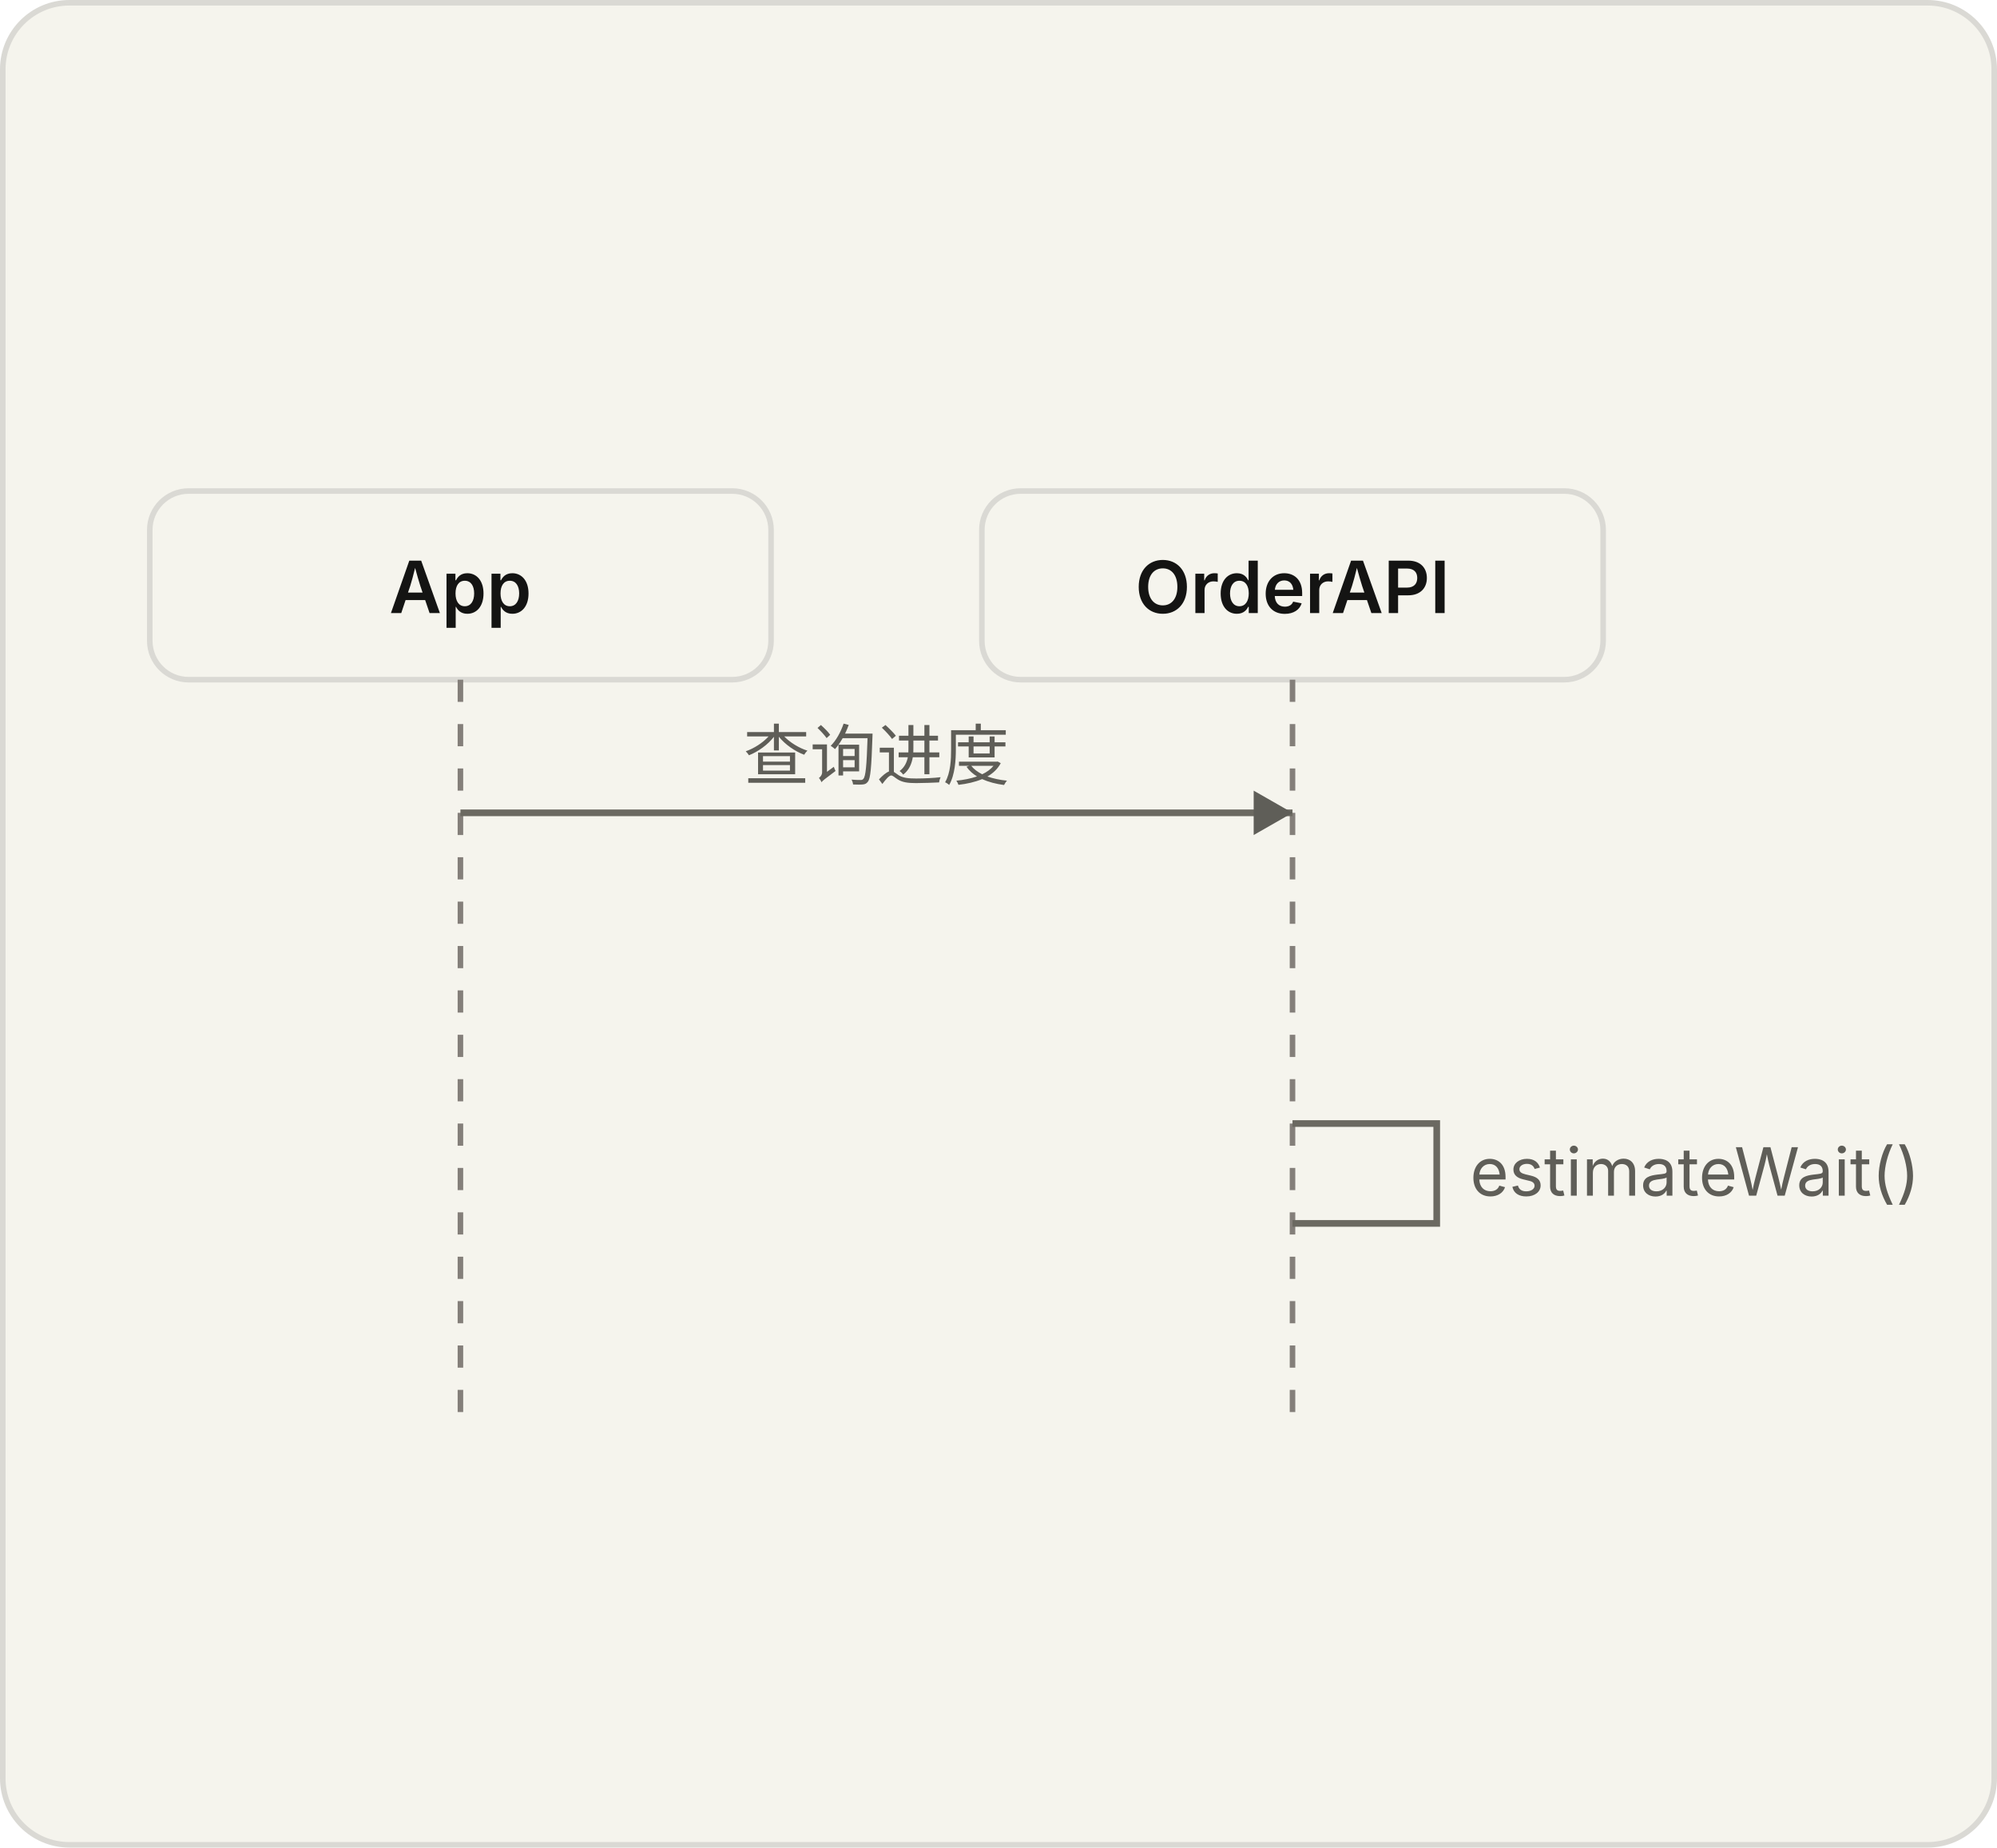
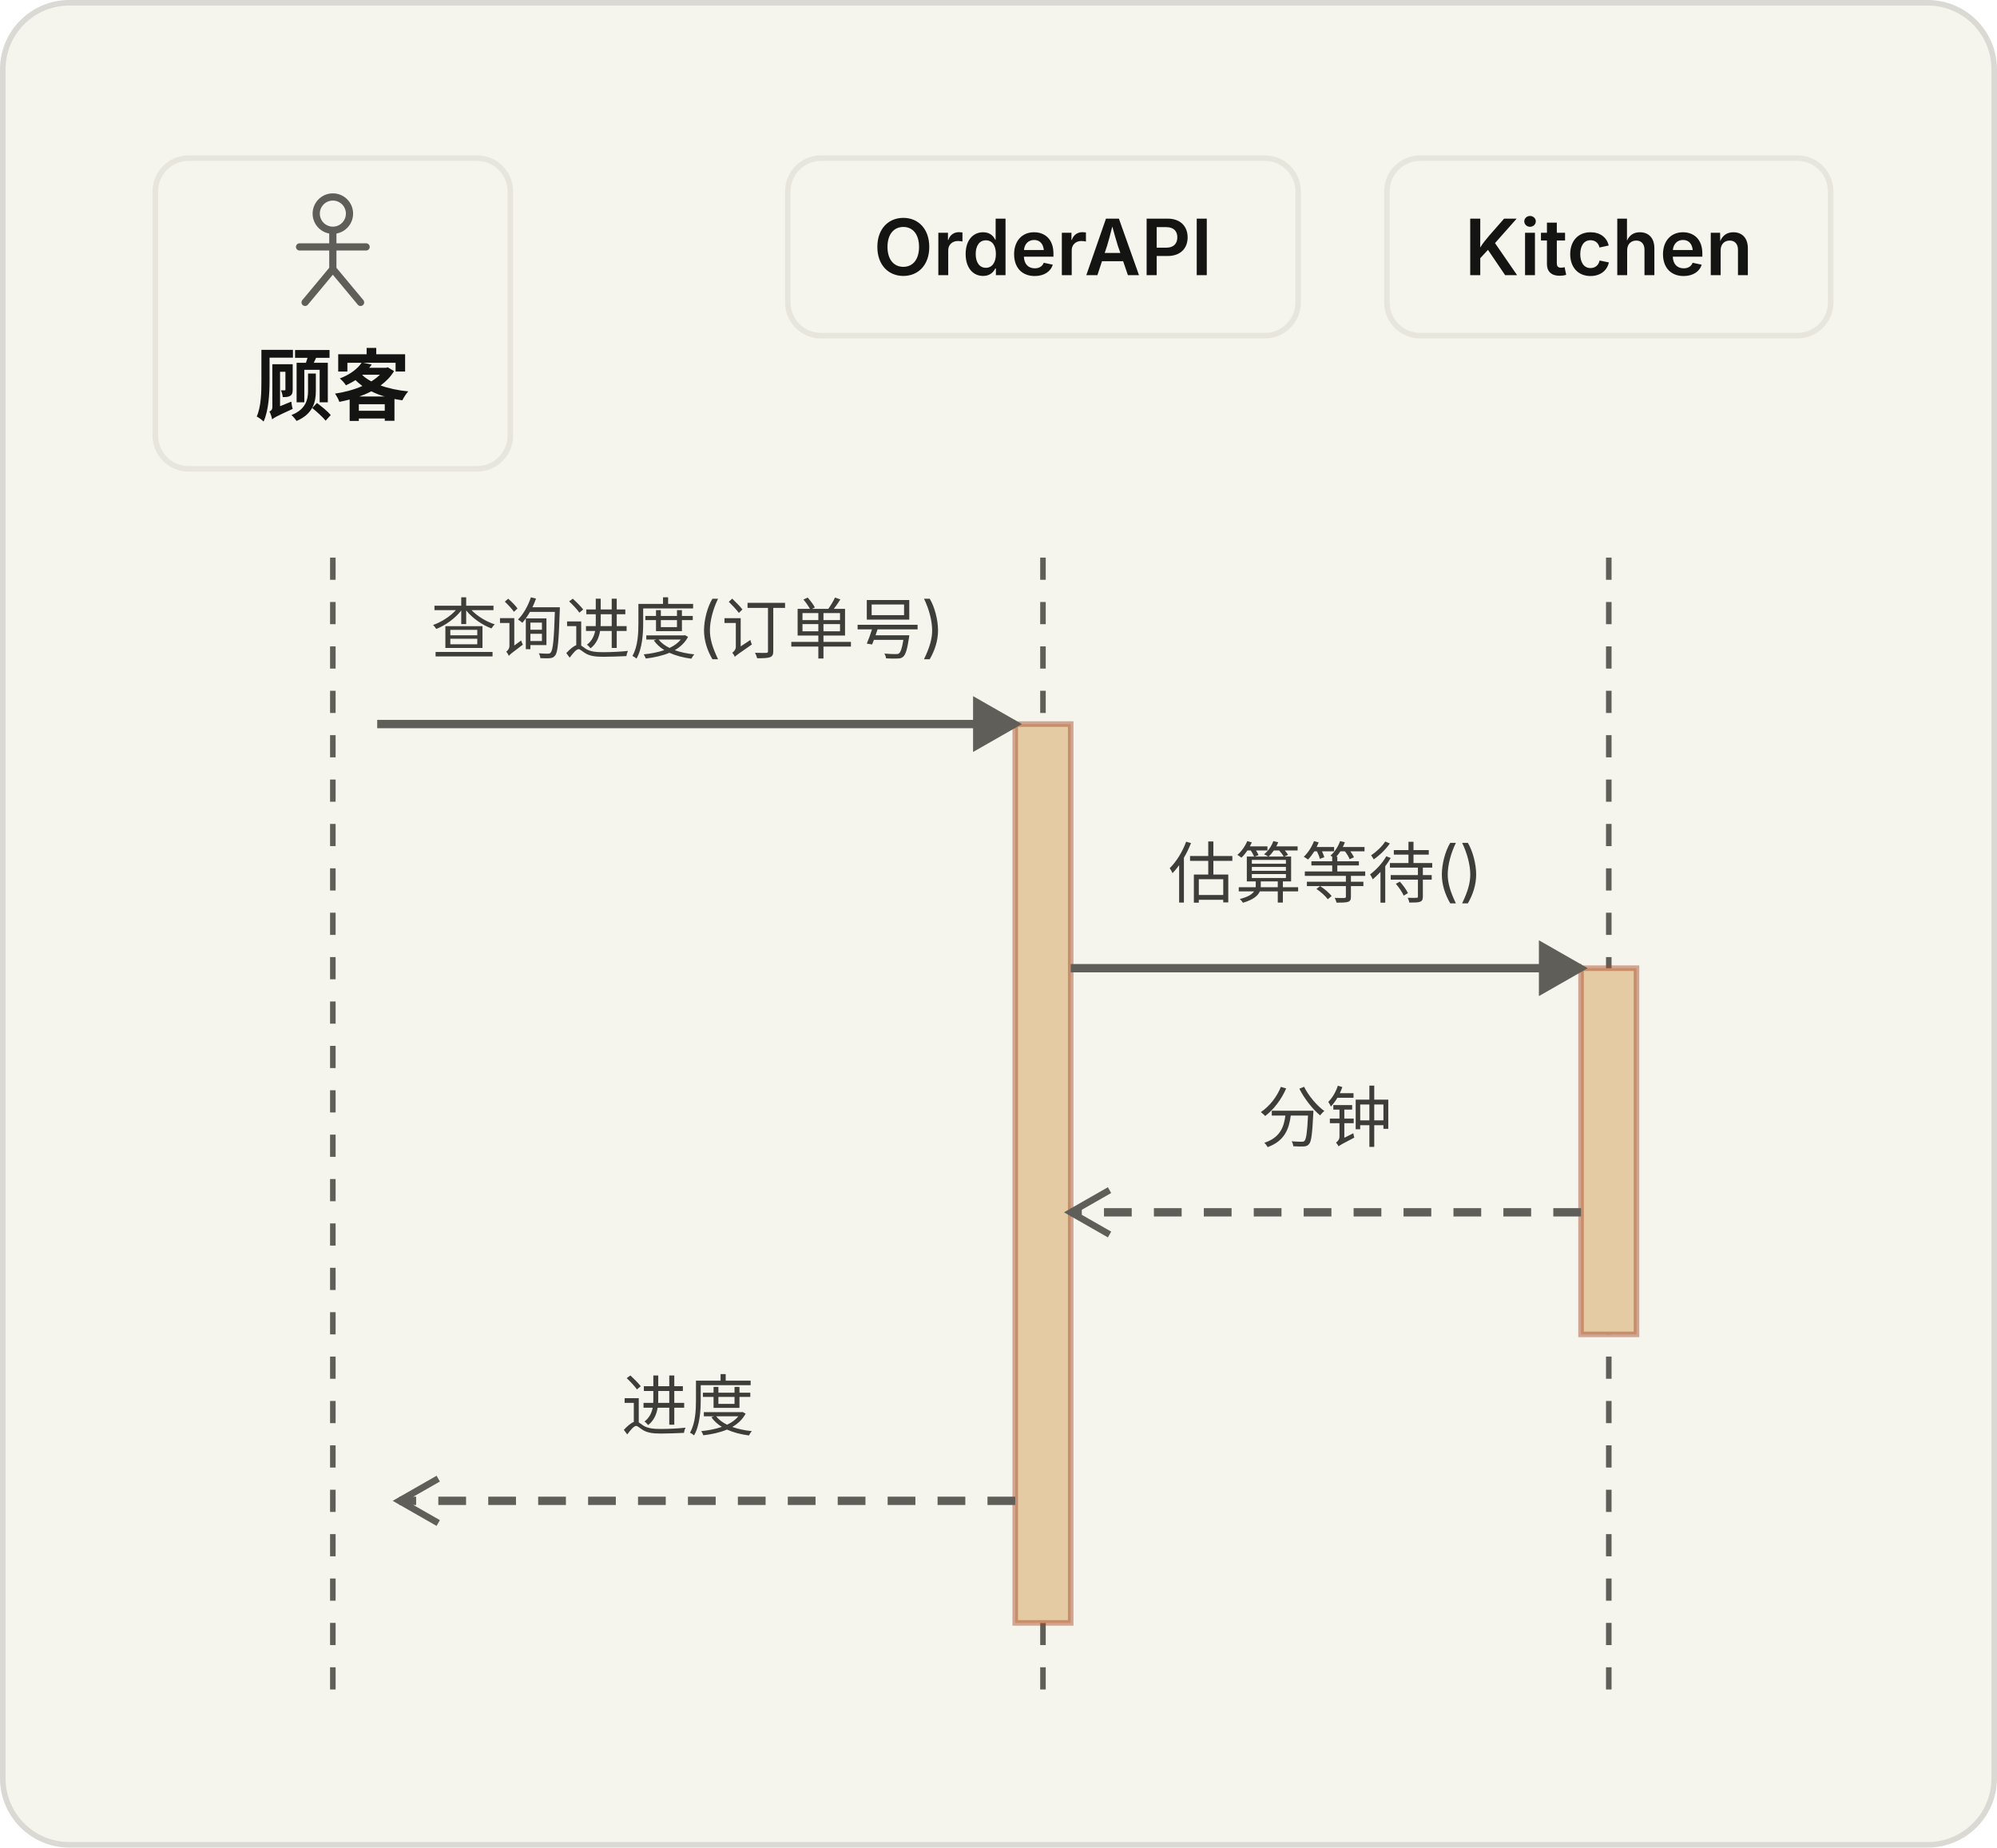
<svg xmlns="http://www.w3.org/2000/svg" width="360" height="333" viewBox="0 0 360 333" font-family="system-ui, -apple-system, BlinkMacSystemFont, &quot;Segoe UI&quot;, &quot;Noto Sans SC&quot;, &quot;Microsoft YaHei&quot;, sans-serif" role="img" lang="zh-CN">
  <rect x="0.5" y="0.5" width="359" height="332" rx="12" fill="#f5f4ed" stroke="#dad9d4" />
-   <g transform="translate(11 64.5)">
-     <svg width="338" height="204" viewBox="0 0 338 204" font-family="system-ui, -apple-system, BlinkMacSystemFont, &quot;Segoe UI&quot;, &quot;Noto Sans SC&quot;, &quot;Microsoft YaHei&quot;, sans-serif" role="img" aria-labelledby="g-diagram-zenuml-title">
-       <rect x="16" y="24" width="112" height="34" rx="7" fill="#f5f4ed" stroke="#dad9d4" stroke-width="1" data-kc-kind="participant" data-kc-node="App" />
-       <text x="72" y="46" text-anchor="middle" font-size="13" font-weight="600" fill="#141413" data-kc-kind="participant-label" data-kc-node="App">App</text>
-       <line x1="72" y1="58" x2="72" y2="192" stroke="#847f7a" stroke-width="1" stroke-dasharray="4 4" data-kc-kind="lifeline" data-kc-participant="App" />
-       <rect x="166" y="24" width="112" height="34" rx="7" fill="#f5f4ed" stroke="#dad9d4" stroke-width="1" data-kc-kind="participant" data-kc-node="OrderAPI" />
-       <text x="222" y="46" text-anchor="middle" font-size="13" font-weight="600" fill="#141413" data-kc-kind="participant-label" data-kc-node="OrderAPI">OrderAPI</text>
-       <line x1="222" y1="58" x2="222" y2="192" stroke="#847f7a" stroke-width="1" stroke-dasharray="4 4" data-kc-kind="lifeline" data-kc-participant="OrderAPI" />
-       <line x1="72" y1="82" x2="222" y2="82" stroke="#6b6961" stroke-width="1.2" data-kc-kind="message" data-kc-line="4" />
-       <polygon points="222,82 215,78 215,86" fill="#5f5e58" data-kc-kind="message-arrow" data-kc-line="4" />
-       <text x="147" y="76" text-anchor="middle" font-size="12" font-weight="400" fill="#5f5e58" data-kc-kind="message-label" data-kc-line="4">查询进度</text>
-       <path d="M222 138 H248 V156 H222" fill="none" stroke="#6b6961" stroke-width="1.2" data-kc-kind="call" data-kc-line="5" />
-       <text x="254" y="151" text-anchor="start" font-size="12" font-weight="400" fill="#5f5e58" data-kc-kind="message-label" data-kc-line="5">estimateWait()</text>
+   <g transform="translate(11 20.5)">
+     <svg width="338" height="292" viewBox="0 0 338 292" font-family="system-ui, -apple-system, BlinkMacSystemFont, &quot;Segoe UI&quot;, &quot;Noto Sans SC&quot;, &quot;Microsoft YaHei&quot;, sans-serif" role="img" aria-labelledby="g-diagram-zenuml-title">
+       <g transform="translate(9 0)">
+         <defs>
+           <marker id="g-diagram-zenuml-seq-arrow" viewBox="0 0 10 10" refX="8" refY="5" markerWidth="10" markerHeight="10" orient="auto-start-reverse" markerUnits="userSpaceOnUse">
+             <path d="M1 1 L8 5 L1 9 Z" fill="#5f5e58" stroke="#5f5e58" stroke-width="1.2" />
+           </marker>
+           <marker id="g-diagram-zenuml-seq-arrow-open" viewBox="0 0 10 10" refX="8" refY="5" markerWidth="10" markerHeight="10" orient="auto-start-reverse" markerUnits="userSpaceOnUse">
+             <path d="M1 1 L8 5 L1 9" fill="none" stroke="#5f5e58" stroke-width="1.2" />
+           </marker>
+         </defs>
+         <line x1="40" y1="80" x2="40" y2="284" stroke="#5f5e58" stroke-width="1" stroke-dasharray="4 4" />
+         <line x1="168.016" y1="80" x2="168.016" y2="284" stroke="#5f5e58" stroke-width="1" stroke-dasharray="4 4" />
+         <line x1="270.016" y1="80" x2="270.016" y2="284" stroke="#5f5e58" stroke-width="1" stroke-dasharray="4 4" />
+         <rect x="163.016" y="110" width="10" height="162" fill="#e4cba3" stroke="#a84624" stroke-opacity="0.45" stroke-width="1" />
+         <rect x="265.016" y="154" width="10" height="66" fill="#e4cba3" stroke="#a84624" stroke-opacity="0.45" stroke-width="1" />
+         <line x1="48" y1="110" x2="163.016" y2="110" stroke="#5f5e58" stroke-width="1.5" stroke-linecap="butt" marker-end="url(#g-diagram-zenuml-seq-arrow)" data-kc-kind="message" data-kc-from="顾客" data-kc-to="OrderAPI" />
+         <g>
+           <text x="104.008" y="92" dominant-baseline="central" text-anchor="middle" font-size="12" font-weight="400" fill="#3d3d3a" data-kc-kind="message-label" data-kc-from="顾客" data-kc-to="OrderAPI">查询进度(订单号)</text>
+         </g>
+         <line x1="173.016" y1="154" x2="265.016" y2="154" stroke="#5f5e58" stroke-width="1.5" stroke-linecap="butt" marker-end="url(#g-diagram-zenuml-seq-arrow)" data-kc-kind="message" data-kc-from="OrderAPI" data-kc-to="Kitchen" />
+         <g>
+           <text x="219.016" y="136" dominant-baseline="central" text-anchor="middle" font-size="12" font-weight="400" fill="#3d3d3a" data-kc-kind="message-label" data-kc-from="OrderAPI" data-kc-to="Kitchen">估算等待()</text>
+         </g>
+         <line x1="265.016" y1="198" x2="173.016" y2="198" stroke="#5f5e58" stroke-width="1.5" stroke-linecap="butt" stroke-dasharray="5 4" marker-end="url(#g-diagram-zenuml-seq-arrow-open)" data-kc-kind="message" data-kc-from="Kitchen" data-kc-to="OrderAPI" />
+         <g>
+           <text x="219.016" y="180" dominant-baseline="central" text-anchor="middle" font-size="12" font-weight="400" fill="#3d3d3a" data-kc-kind="message-label" data-kc-from="Kitchen" data-kc-to="OrderAPI">分钟</text>
+         </g>
+         <line x1="163.016" y1="250" x2="52" y2="250" stroke="#5f5e58" stroke-width="1.5" stroke-linecap="butt" stroke-dasharray="5 4" marker-end="url(#g-diagram-zenuml-seq-arrow-open)" data-kc-kind="message" data-kc-from="OrderAPI" data-kc-to="顾客" />
+         <g>
+           <text x="104.008" y="232" dominant-baseline="central" text-anchor="middle" font-size="12" font-weight="400" fill="#3d3d3a" data-kc-kind="message-label" data-kc-from="OrderAPI" data-kc-to="顾客">进度</text>
+         </g>
+         <g data-kc-kind="participant" data-kc-id="顾客">
+           <rect x="8" y="8" width="64" height="56" fill="#f5f4ed" stroke="#e8e6dc" stroke-width="1" rx="6" />
+           <path d="M12 1 a3 3 0 1 0 .01 0 M12 7 v7 m-6-4 h12 m-6 4 l-5 6 m5-6 l5 6" transform="translate(28 14)" fill="none" stroke="#5f5e58" stroke-width="1.3" stroke-linecap="round" stroke-linejoin="round" />
+           <g>
+             <text x="40" y="48" dominant-baseline="central" text-anchor="middle" font-size="14" font-weight="600" fill="#141413">顾客</text>
+           </g>
+         </g>
+         <g data-kc-kind="participant" data-kc-id="OrderAPI">
+           <rect x="122.016" y="8" width="92" height="32" fill="#f5f4ed" stroke="#e8e6dc" stroke-width="1" rx="6" />
+           <g>
+             <text x="168.016" y="24" dominant-baseline="central" text-anchor="middle" font-size="14" font-weight="600" fill="#141413">OrderAPI</text>
+           </g>
+         </g>
+         <g data-kc-kind="participant" data-kc-id="Kitchen">
+           <rect x="230.016" y="8" width="80" height="32" fill="#f5f4ed" stroke="#e8e6dc" stroke-width="1" rx="6" />
+           <g>
+             <text x="270.016" y="24" dominant-baseline="central" text-anchor="middle" font-size="14" font-weight="600" fill="#141413">Kitchen</text>
+           </g>
+         </g>
+       </g>
    </svg>
  </g>
</svg>
